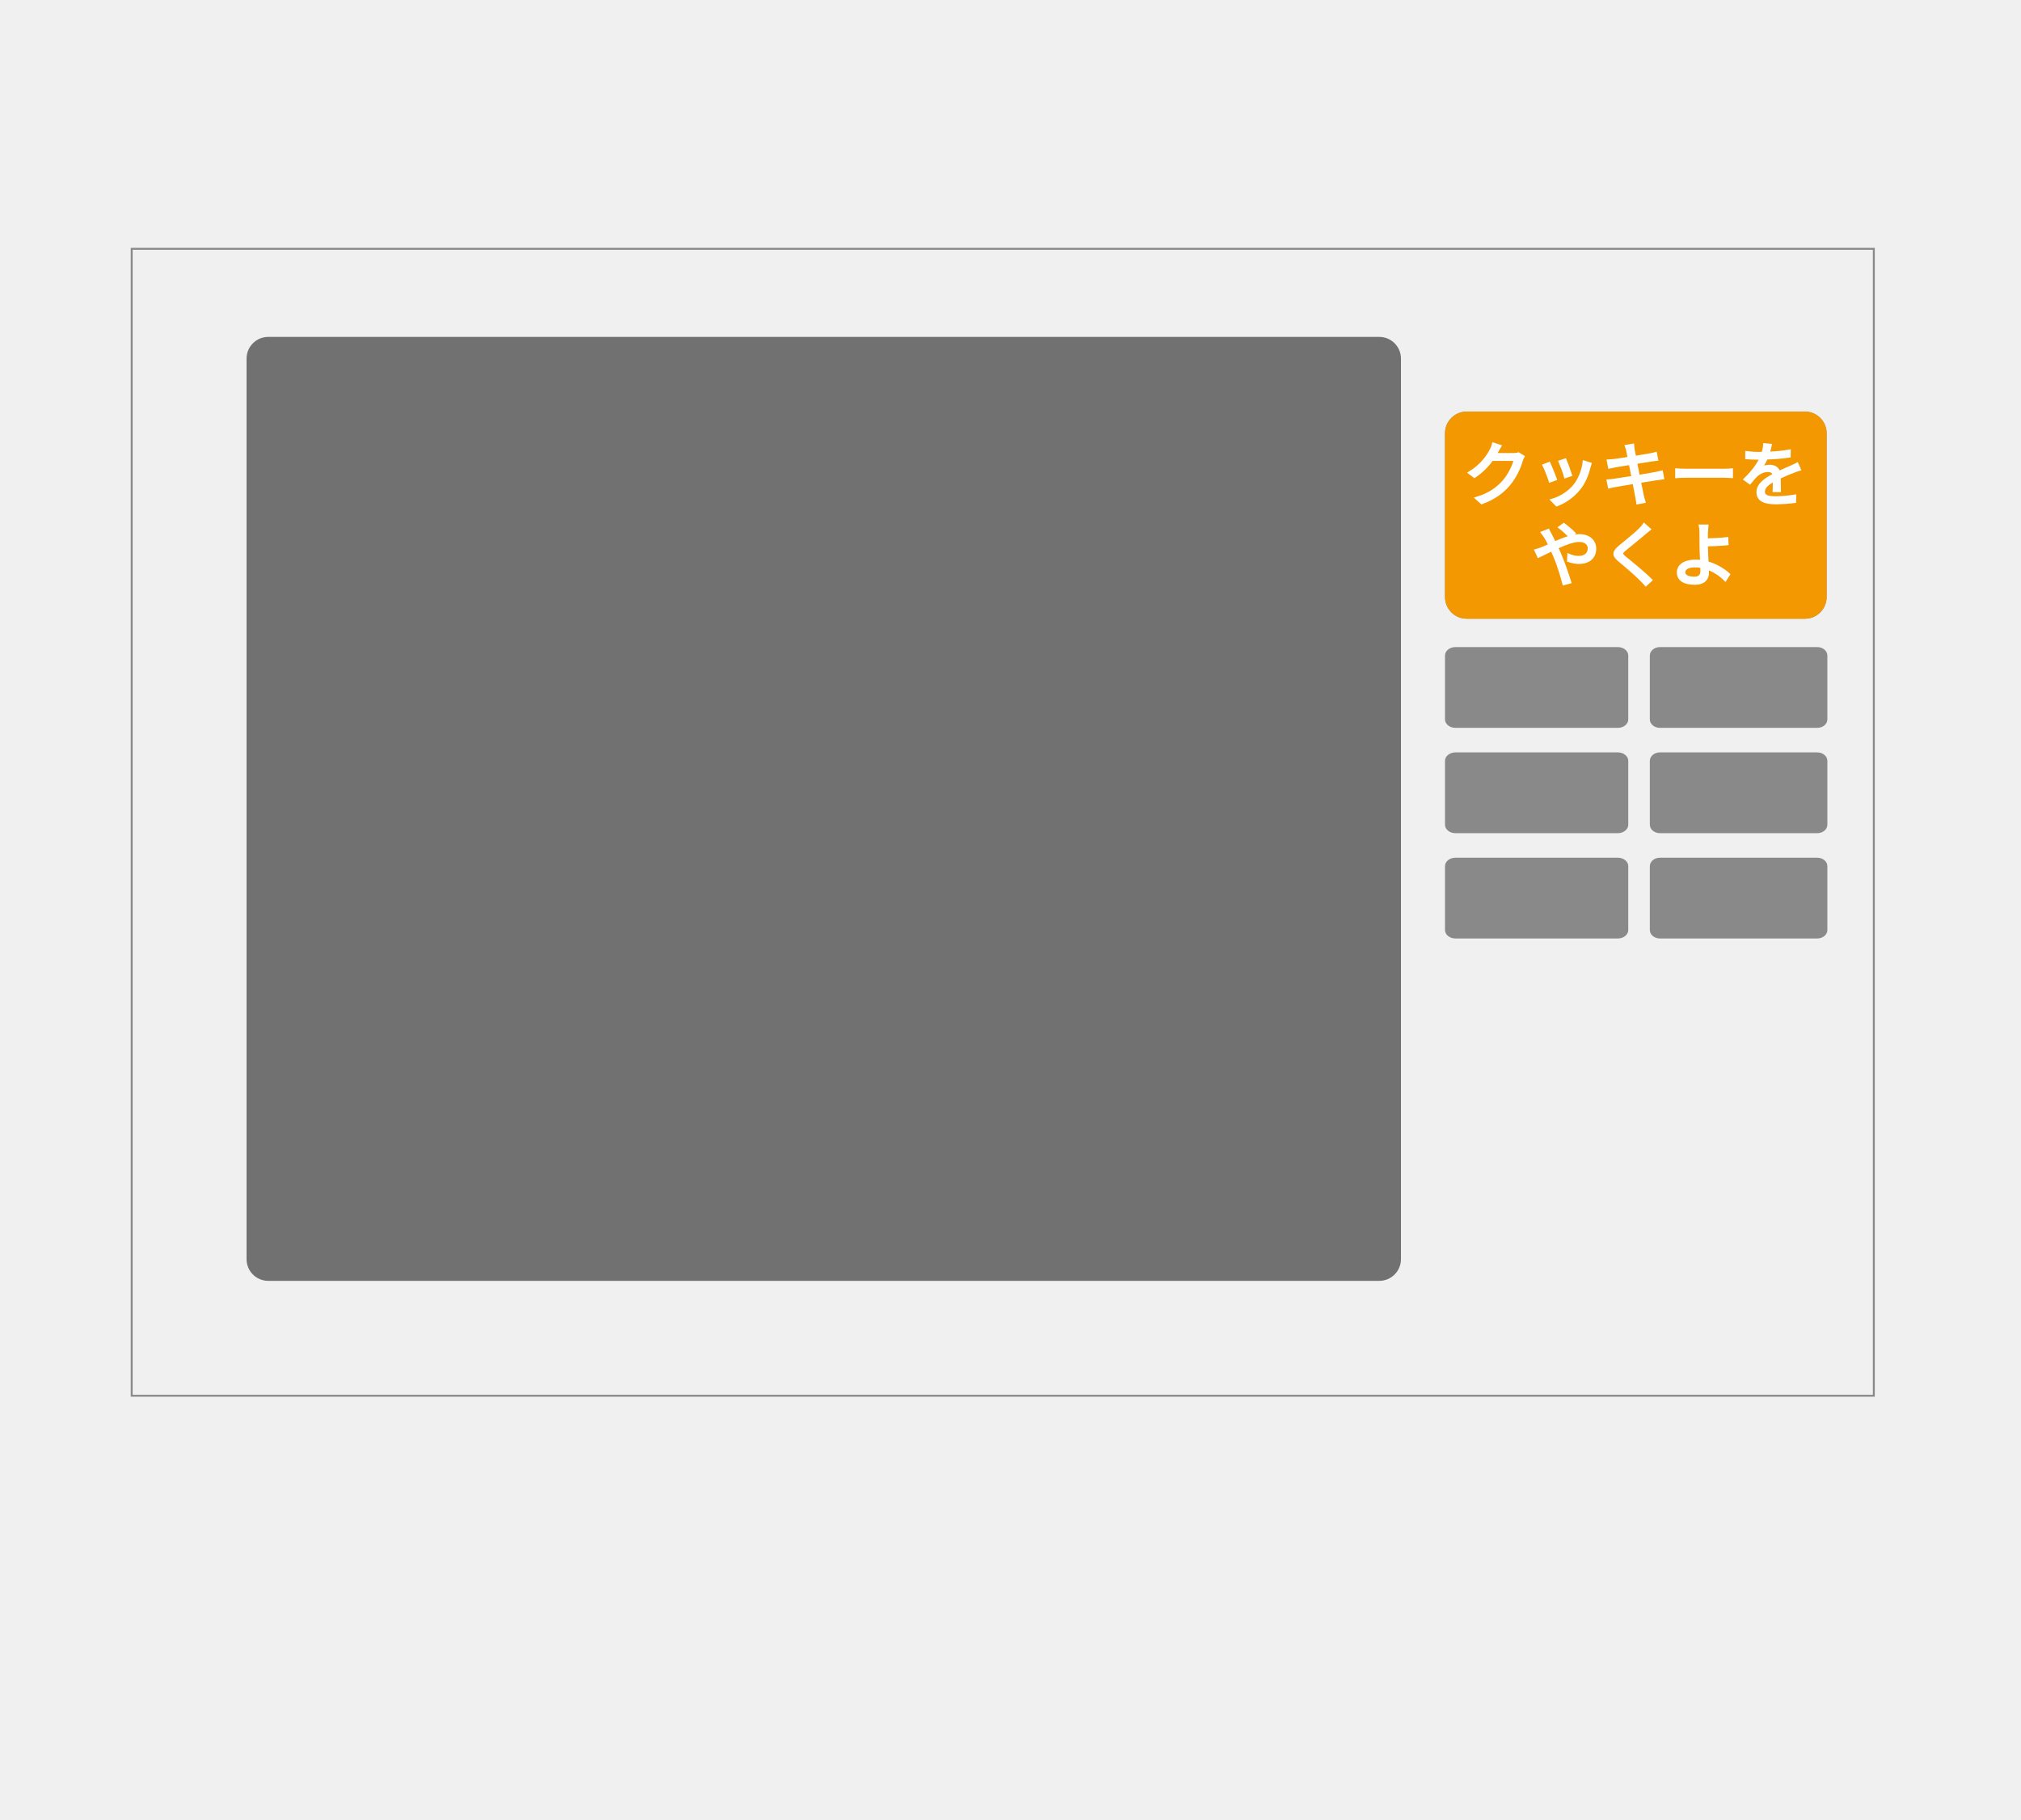
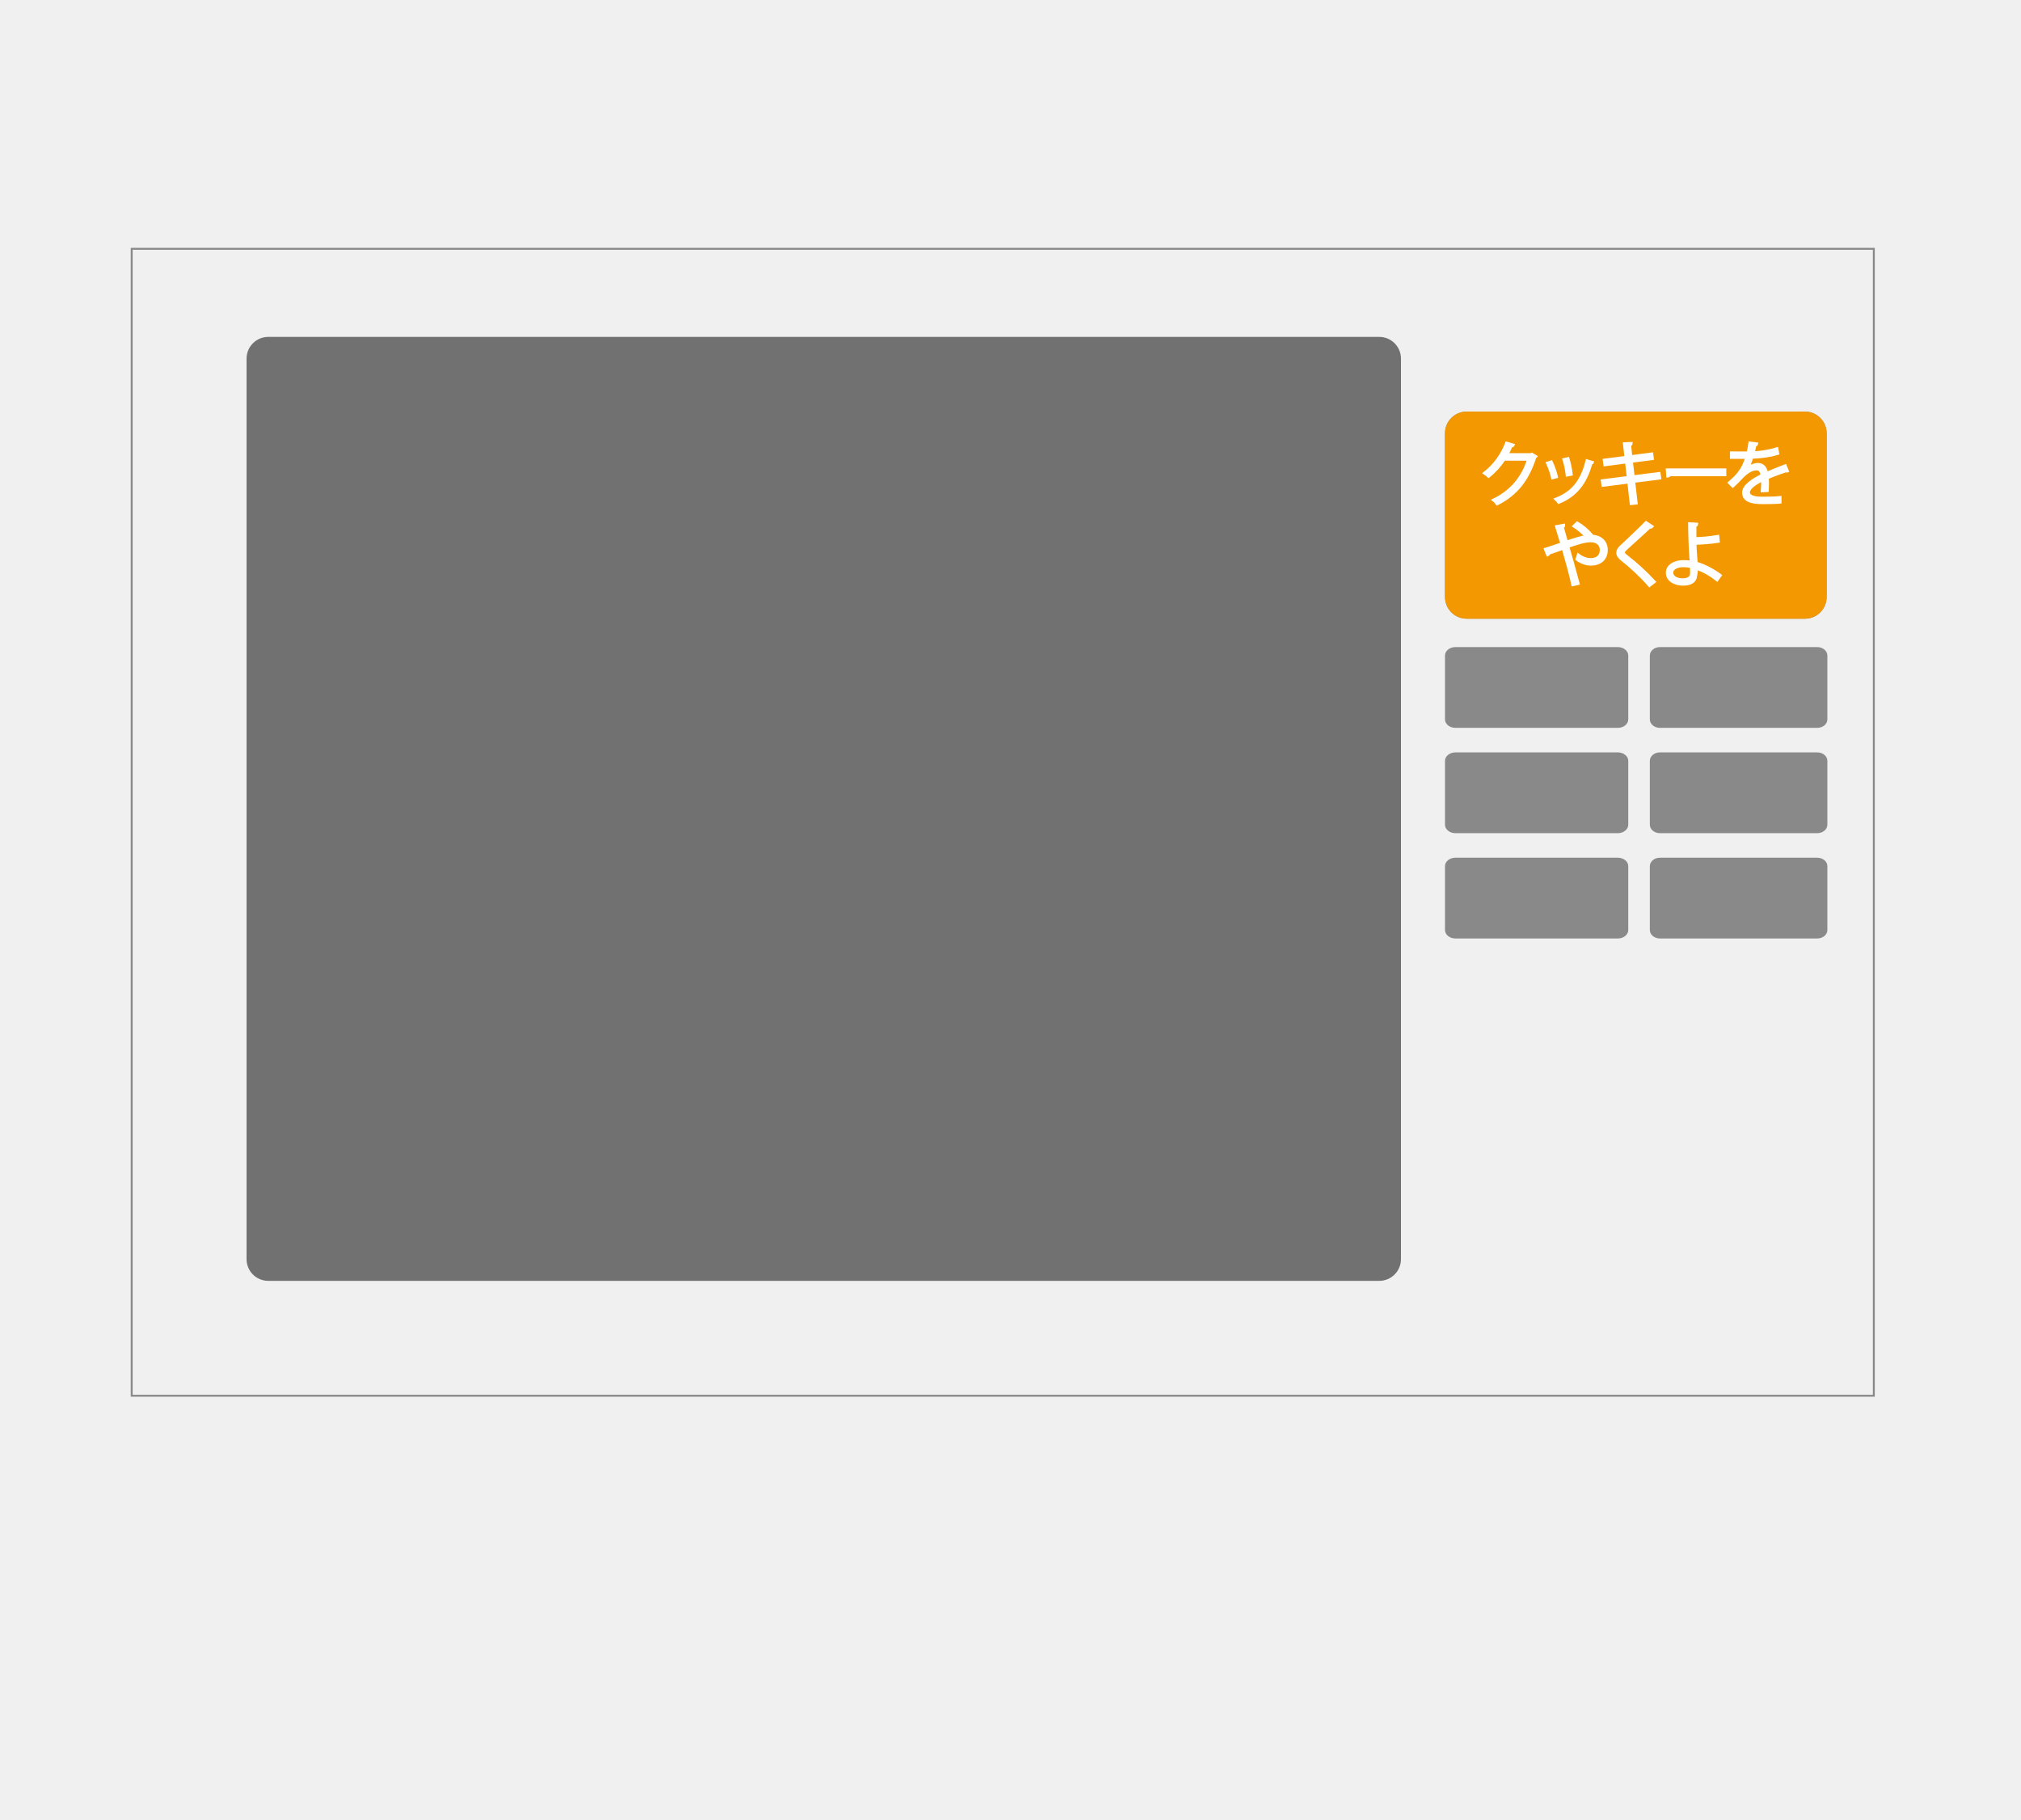
<svg xmlns="http://www.w3.org/2000/svg" xmlns:xlink="http://www.w3.org/1999/xlink" version="1.1" x="0px" y="0px" width="1055.667px" height="950.136px" viewBox="0 0 1055.667 950.136" enable-background="new 0 0 1055.667 950.136" xml:space="preserve">
  <g id="base" display="none">
</g>
  <g id="book3" display="none">
</g>
  <g id="_x38_" display="none">
</g>
  <g id="_x37_" display="none">
</g>
  <g id="_x36_">
    <rect x="68.79" y="129.948" fill="none" stroke="#898989" stroke-miterlimit="10" width="910" height="599" />
    <path fill="#727171" d="M731.79,657.61c0,6.262-5.076,11.338-11.339,11.338H140.129c-6.263,0-11.339-5.076-11.339-11.338V187.286   c0-6.262,5.076-11.338,11.339-11.338h580.322c6.263,0,11.339,5.076,11.339,11.338V657.61z" />
    <path fill="#898989" d="M954.14,311.794c0,6.262-5.076,11.339-11.339,11.339H766.129c-6.263,0-11.339-5.077-11.339-11.339v-85.508   c0-6.262,5.076-11.338,11.339-11.338h176.672c6.263,0,11.339,5.076,11.339,11.338V311.794z" />
    <path fill="#F39800" d="M954.14,311.794c0,6.262-5.076,11.339-11.339,11.339H766.129c-6.263,0-11.339-5.077-11.339-11.339v-85.508   c0-6.262,5.076-11.338,11.339-11.338h176.672c6.263,0,11.339,5.076,11.339,11.338V311.794z" />
    <path fill="#898989" d="M850.522,375.712c0,2.441-2.438,4.421-5.444,4.421h-84.843c-3.008,0-5.445-1.979-5.445-4.421V342.37   c0-2.442,2.438-4.422,5.445-4.422h84.843c3.007,0,5.444,1.979,5.444,4.422V375.712z" />
    <path fill="#898989" d="M954.522,375.712c0,2.441-2.361,4.421-5.274,4.421h-82.183c-2.914,0-5.275-1.979-5.275-4.421V342.37   c0-2.442,2.361-4.422,5.275-4.422h82.183c2.913,0,5.274,1.979,5.274,4.422V375.712z" />
    <path fill="#898989" d="M850.522,430.712c0,2.441-2.438,4.421-5.444,4.421h-84.843c-3.008,0-5.445-1.979-5.445-4.421V397.37   c0-2.442,2.438-4.422,5.445-4.422h84.843c3.007,0,5.444,1.979,5.444,4.422V430.712z" />
    <path fill="#898989" d="M954.522,430.712c0,2.441-2.361,4.421-5.274,4.421h-82.183c-2.914,0-5.275-1.979-5.275-4.421V397.37   c0-2.442,2.361-4.422,5.275-4.422h82.183c2.913,0,5.274,1.979,5.274,4.422V430.712z" />
    <path fill="#898989" d="M850.522,485.712c0,2.441-2.438,4.421-5.444,4.421h-84.843c-3.008,0-5.445-1.979-5.445-4.421V452.37   c0-2.442,2.438-4.422,5.445-4.422h84.843c3.007,0,5.444,1.979,5.444,4.422V485.712z" />
    <path fill="#898989" d="M954.522,485.712c0,2.441-2.361,4.421-5.274,4.421h-82.183c-2.914,0-5.275-1.979-5.275-4.421V452.37   c0-2.442,2.361-4.422,5.275-4.422h82.183c2.913,0,5.274,1.979,5.274,4.422V485.712z" />
-     <text transform="matrix(1 0 0 1 764.1396 260.9795)">
-       <tspan x="0" y="0" fill="#FFFFFF" stroke="#FFFFFF" stroke-width="1.539" stroke-miterlimit="10" font-family="'ShinMGoPro-DeBold'" font-size="36">クッキーを</tspan>
-       <tspan x="36" y="42" fill="#FFFFFF" stroke="#FFFFFF" stroke-width="1.539" stroke-miterlimit="10" font-family="'ShinMGoPro-DeBold'" font-size="36">やくよ</tspan>
-     </text>
+     <g>
+       <path fill="#FFFFFF" stroke="#FFFFFF" stroke-width="1.539" stroke-miterlimit="10" d="M802.216,238.446    c-0.145,0.18-0.324,0.359-0.541,0.504c-3.779,11.662-9.682,19.148-19.617,24.188c-0.432-0.612-1.115-1.44-1.836-1.979    c9.432-4.572,15.262-11.771,18.25-21.31H785.62c-2.086,3.239-4.859,6.371-8.062,8.892c-0.504-0.504-1.332-1.188-2.051-1.656    c4.895-3.779,9.035-9.287,11.482-15.622l3.42,0.972c-0.145,0.359-0.576,0.468-1.045,0.468c-0.719,1.584-1.475,3.096-2.303,4.536    h12.67l0.432-0.217L802.216,238.446z" />
+       <path fill="#FFFFFF" stroke="#FFFFFF" stroke-width="1.539" stroke-miterlimit="10" d="M810.296,241.253    c1.08,2.196,2.268,5.652,2.701,7.74l-2.016,0.539c-0.434-2.088-1.549-5.363-2.629-7.667L810.296,241.253z M831.786,241.505    c-0.072,0.324-0.432,0.396-0.756,0.36c-2.809,10.511-8.1,16.954-16.811,20.481c-0.287-0.432-0.936-1.26-1.404-1.656    c8.604-3.383,13.535-9.286,16.162-20.013L831.786,241.505z M819.044,239.526c0.756,2.411,1.439,5.867,1.691,8.17l-2.123,0.396    c-0.217-2.304-0.9-5.615-1.693-8.1L819.044,239.526z" />
+       <path fill="#FFFFFF" stroke="#FFFFFF" stroke-width="1.539" stroke-miterlimit="10" d="M853.347,251.404l1.297,11.302    l-2.592,0.289l-1.26-11.268l-13.498,1.729l-0.324-2.376l13.57-1.728l-0.936-8.1l-11.303,1.477l-0.324-2.412l11.338-1.439    l-0.791-7.127l3.527-0.145c0,0.36-0.324,0.648-0.828,0.792l0.648,6.12l10.941-1.44l0.289,2.448l-10.943,1.403l0.936,8.063    l13.535-1.692l0.324,2.376L853.347,251.404z" />
+       <path fill="#FFFFFF" stroke="#FFFFFF" stroke-width="1.539" stroke-miterlimit="10" d="M870.907,245.394h30.057v2.555h-28.689    c-0.215,0.36-0.684,0.612-1.152,0.684L870.907,245.394z" />
+       <path fill="#FFFFFF" stroke="#FFFFFF" stroke-width="1.539" stroke-miterlimit="10" d="M933.632,246.005    c-0.072,0.036-0.143,0.072-0.215,0.072c-0.217,0-0.396-0.108-0.541-0.217c-2.734,0.9-6.73,2.377-9.719,3.672    c0.072,0.828,0.109,1.764,0.109,2.809c0,1.15-0.037,2.447-0.109,3.851l-2.627,0.144c0.107-1.295,0.18-2.951,0.18-4.355    c0-0.539,0-1.043-0.035-1.439c-4.068,1.98-7.381,4.392-7.381,6.551c0,2.088,2.484,3.096,7.451,3.096    c3.492,0,6.732-0.071,9.035-0.359l0.037,2.412c-2.125,0.215-5.363,0.287-9.072,0.287c-6.91,0-9.971-1.655-9.971-5.326    c0-3.168,4.176-6.229,9.576-8.928c-0.217-2.268-1.225-3.383-2.664-3.383c-2.627,0-5.363,1.475-8.604,5.074    c-1.008,1.116-2.412,2.52-3.959,3.924l-1.764-1.764c3.6-3.168,6.982-6.191,9.07-13.282l-2.016,0.036h-6.012v-2.34    c2.197,0.036,4.752,0.036,6.229,0.036l2.447-0.036c0.396-1.656,0.721-3.203,0.973-5.147l3.527,0.433    c-0.072,0.359-0.361,0.575-0.9,0.647c-0.252,1.44-0.576,2.7-0.9,3.995c2.447-0.035,7.703-0.611,12.383-2.088l0.432,2.412    c-4.5,1.404-9.934,1.908-13.498,2.016c-0.863,2.699-1.764,4.859-2.592,6.084h0.035c1.584-1.404,3.961-2.34,5.797-2.34    c2.447,0,3.994,1.764,4.463,4.679c3.023-1.368,6.84-2.843,9.719-3.96L933.632,246.005z" />
+       <path fill="#FFFFFF" stroke="#FFFFFF" stroke-width="1.539" stroke-miterlimit="10" d="M830.157,280.086    c0.396-0.036,0.721-0.072,1.08-0.072c3.924,0,7.811,2.34,7.811,7.199c0,4.68-3.203,7.415-8.135,7.415    c-2.123,0-4.932-0.792-7.199-2.592c0.252-0.539,0.539-1.476,0.721-2.16c2.088,1.621,4.57,2.377,6.479,2.377    c3.383,0,5.508-1.836,5.508-5.076c0-2.664-1.836-4.751-5.652-4.751c-3.023,0-7.775,1.548-11.842,2.987    c1.691,5.724,3.996,13.93,5.398,19.33l-2.771,0.611c-1.115-5.184-3.49-13.75-5.039-19.041c-2.303,0.828-5.543,1.907-7.486,2.627    c-0.037,0.324-0.289,0.648-0.613,0.793l-1.15-2.881c2.303-0.719,5.939-1.907,8.566-2.844c-1.08-3.671-2.088-6.91-2.736-8.998    l3.709-0.684c0.035,0.467-0.145,0.647-0.756,0.971c0.791,2.772,1.439,5.111,2.23,7.848c3.889-1.332,7.559-2.52,10.367-2.916    c-1.619-1.836-4.463-4.283-6.443-5.471l1.656-1.62c2.412,1.368,5.615,4.067,7.307,6.119L830.157,280.086z" />
+       <path fill="#FFFFFF" stroke="#FFFFFF" stroke-width="1.539" stroke-miterlimit="10" d="M861.593,305.751    c-3.635-4.248-9.252-9.575-14.111-13.391c-1.799-1.439-2.447-2.447-2.447-3.744c0-1.043,0.576-2.051,1.908-3.275    c3.275-3.023,9.432-8.854,12.887-12.382l3.059,2.016c-0.07,0.071-0.322,0.36-0.791,0.36c-0.145,0-0.289-0.037-0.432-0.072    c-3.6,3.455-9.215,8.351-12.166,11.123c-0.865,0.827-1.549,1.547-1.549,2.123c0,0.611,0.648,1.332,1.908,2.268    c4.752,3.672,9.826,8.314,14.219,13.066L861.593,305.751z" />
+       <path fill="#FFFFFF" stroke="#FFFFFF" stroke-width="1.539" stroke-miterlimit="10" d="M896.907,302.799    c-3.096-2.447-7.02-4.787-10.799-6.011c0.072,1.403-0.18,3.239-0.467,4.176c-0.289,2.986-3.061,4.139-6.373,4.139    c-4.643,0-8.314-2.268-8.35-5.902c-0.072-3.637,3.742-5.868,8.279-5.904c1.26,0,2.879,0.072,4.211,0.324    c0-0.972-0.18-1.8-0.217-2.627c-0.324-4.717-0.611-12.275-0.646-17.459l3.742,0.217c0,0.359-0.324,0.684-0.936,0.756    c-0.035,0.972,0,5.723,0,6.803c2.34,0,7.596-0.396,11.951-1.152l0.252,2.557c-4.104,0.647-9.432,1.008-12.166,1.043    c0,2.053,0.07,2.881,0.611,10.331c4.643,1.368,9.035,3.815,12.562,6.407L896.907,302.799z M879.126,295.456    c-3.455,0.072-5.867,1.512-5.867,3.563c0,2.628,2.844,3.779,5.723,3.779c2.52,0,4.607-0.899,4.607-3.456    c0-0.827,0-2.303-0.072-3.347C882.077,295.563,880.493,295.456,879.126,295.456z" />
+     </g>
  </g>
  <g id="_x35_" display="none">
</g>
  <g id="_x34_" display="none">
</g>
  <g id="_x33_" display="none">
</g>
  <g id="_x32_" display="none">
</g>
  <g id="_x31_" display="none">
    <g display="inline">
      <defs>
        <path id="SVGID_15_" d="M903.721-231.307c0,5.5-4.5,10-10,10H-384.225c-5.5,0-10-4.5-10-10v-27.558v-841.881c0-5.5,4.5-10,10-10     H893.721c5.5,0,10,4.5,10,10v839.881V-231.307z" />
      </defs>
      <clipPath id="SVGID_2_">
        <use xlink:href="#SVGID_15_" overflow="visible" />
      </clipPath>
      <g clip-path="url(#SVGID_2_)">
        <g>
          <g>
            <g>
              <path fill="#009FE8" d="M276.458-160.085l0.121-0.03c0.991,0.52,13.173,20.124,36.459,58.896        c23.749,39.551,35.863,59.636,36.323,60.169l16.111-1.077c36.805-10.349,68.336-14.445,94.545-12.21        c12.699,1.056,25.435,4.245,38.252,9.509c5.895,2.432,11.705,7.231,17.521,14.367c5.765,7.167,8.821,13.397,9.222,18.69        c0.587,8.501-4.591,16.861-15.59,25.127c-30.541,22.904-86.928,36.974-169.08,42.268c-41.076,2.666-79.111,3.002-114.038,1.01        l-4.857-5.18c-0.509-0.707-0.979-1.495-1.467-2.35c-1.909-4.369-3.304-7.463-4.128-9.395        c-1.667-3.668-7.257-29.924-16.907-78.81c-9.66-48.944-15.282-75.266-16.745-78.912l-0.02-0.069l94.198-42.053        L276.458-160.085z" />
              <path fill="none" stroke="#00499C" stroke-width="10.075" stroke-linecap="round" stroke-miterlimit="10" d="M276.458-160.085        l-0.079-0.049l-94.198,42.053l0.02,0.069c1.463,3.646,7.085,29.968,16.745,78.912c9.65,48.886,15.24,75.142,16.907,78.81        c0.824,1.932,2.219,5.025,4.128,9.395c0.487,0.854,0.958,1.643,1.467,2.35l4.857,5.18c34.927,1.992,72.962,1.656,114.038-1.01        c82.152-5.294,138.539-19.363,169.08-42.268c10.999-8.266,16.177-16.626,15.59-25.127c-0.4-5.293-3.457-11.523-9.222-18.69        c-5.816-7.136-11.627-11.936-17.521-14.367c-12.817-5.264-25.553-8.453-38.252-9.509c-26.209-2.235-57.74,1.861-94.545,12.21        l-16.111,1.077c-0.46-0.533-12.574-20.618-36.323-60.169c-23.286-38.772-35.468-58.377-36.459-58.896L276.458-160.085z" />
            </g>
          </g>
        </g>
      </g>
    </g>
  </g>
  <g id="_x30_" display="none">
</g>
  <g id="guide" display="none">
</g>
</svg>
